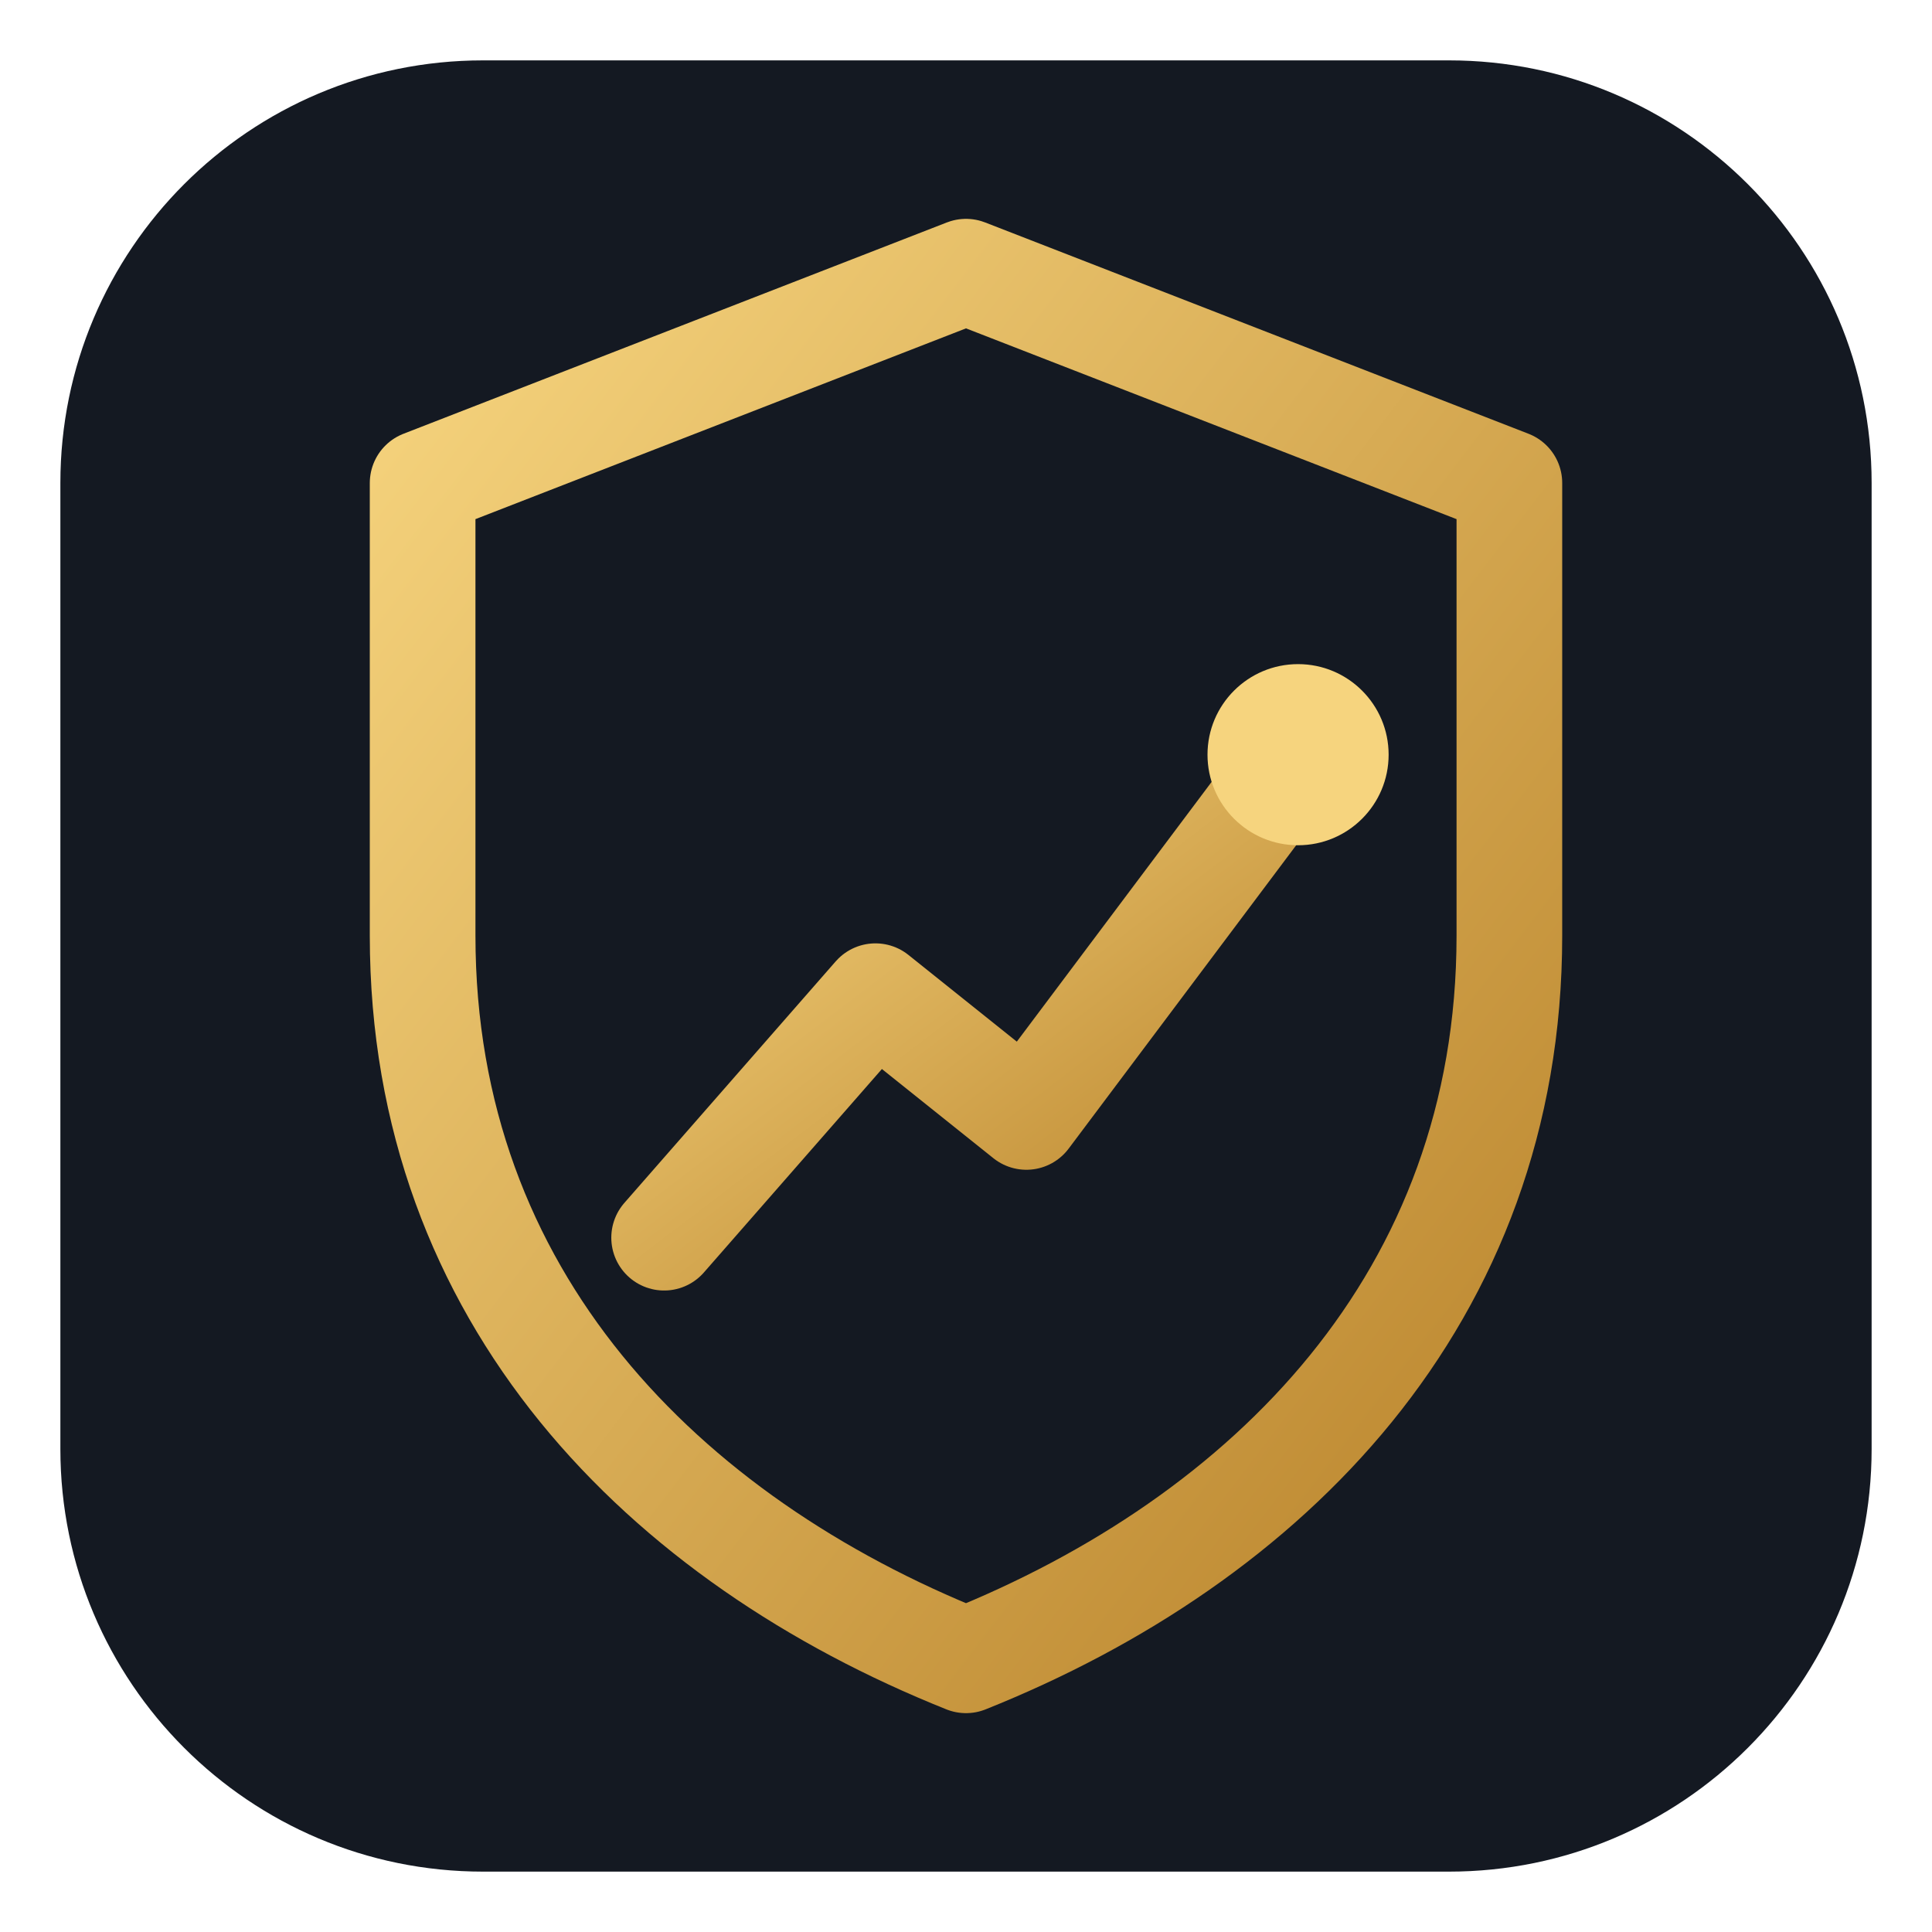
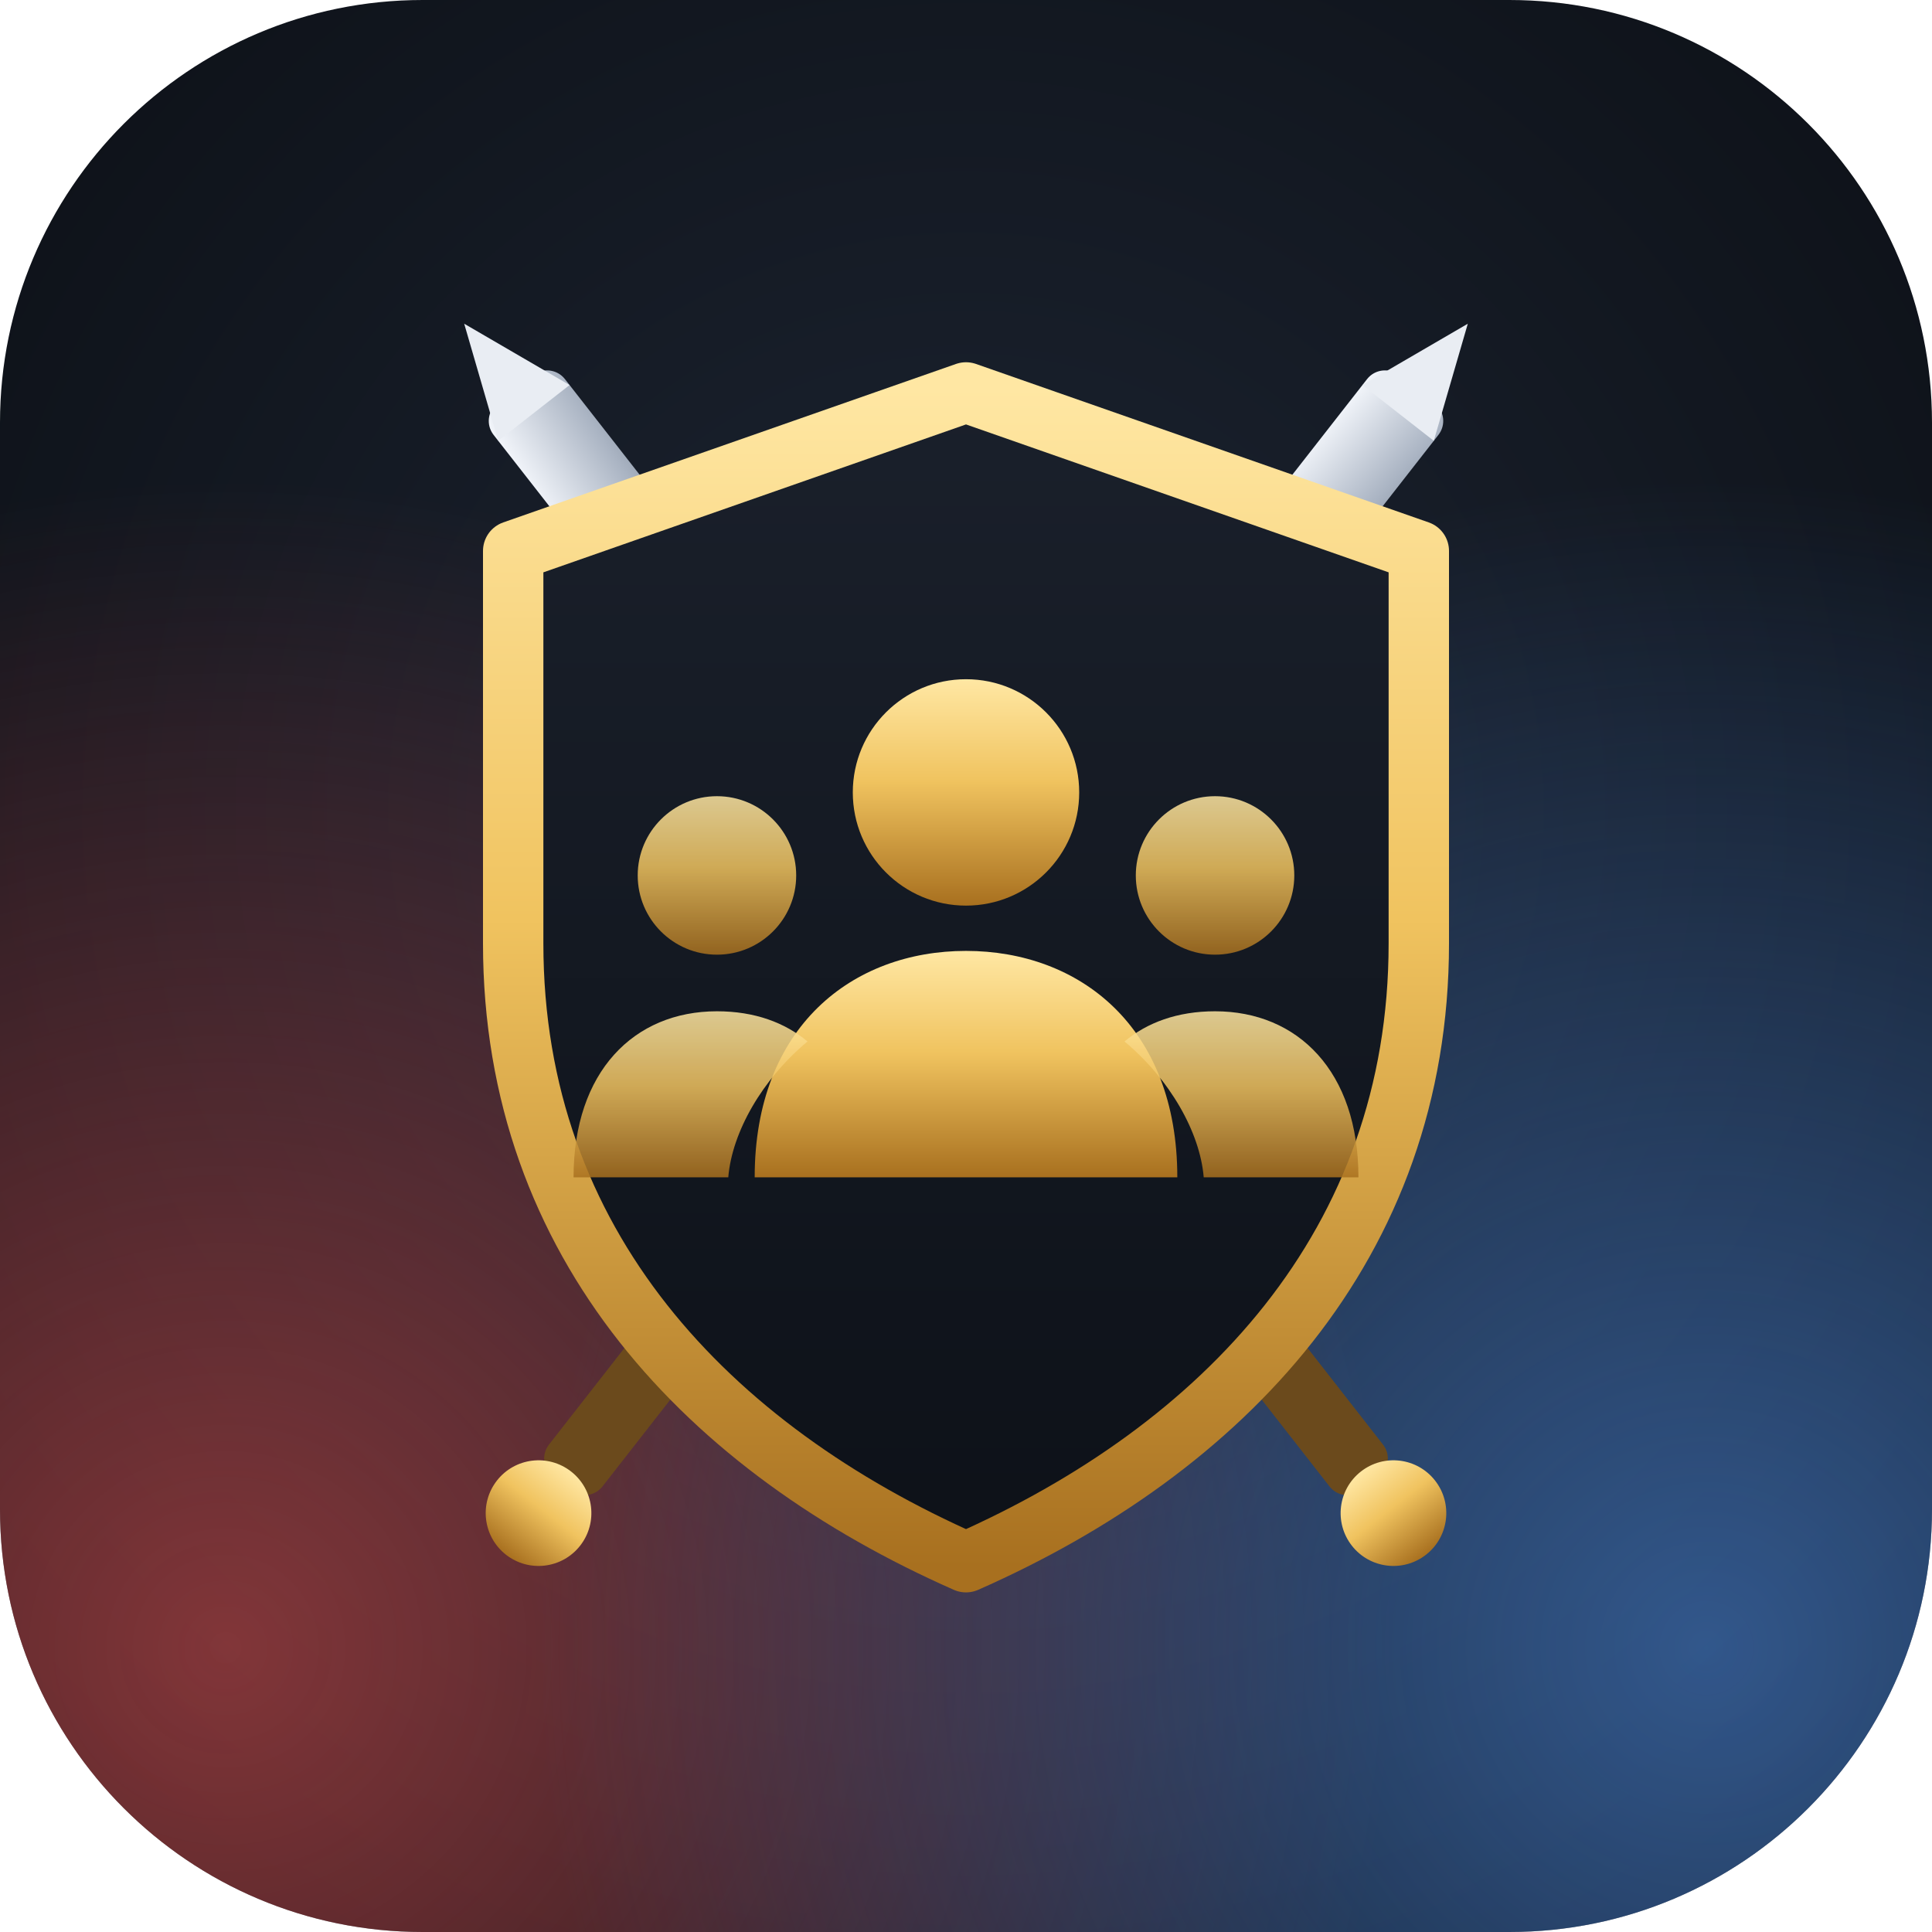
- <svg xmlns="http://www.w3.org/2000/svg" viewBox="0 0 64 64">
+ <svg xmlns="http://www.w3.org/2000/svg" viewBox="0 0 512 512">
  <defs>
-     <linearGradient id="g" x1="0" y1="0" x2="1" y2="1">
-       <stop offset="0" stop-color="#f6d47e" />
-       <stop offset="1" stop-color="#b9832b" />
+     <linearGradient id="gold" x1="0" y1="0" x2="0" y2="1">
+       <stop offset="0" stop-color="#ffe7a3" />
+       <stop offset=".45" stop-color="#f0c35f" />
+       <stop offset="1" stop-color="#a8701f" />
+     </linearGradient>
+     <linearGradient id="steel" x1="0" y1="0" x2="1" y2="1">
+       <stop offset="0" stop-color="#f3f6fb" />
+       <stop offset=".5" stop-color="#aab4c3" />
+       <stop offset="1" stop-color="#5d6878" />
+     </linearGradient>
+     <radialGradient id="bg" cx=".5" cy=".42" r=".75">
+       <stop offset="0" stop-color="#1d2533" />
+       <stop offset="1" stop-color="#0a0d12" />
+     </radialGradient>
+     <radialGradient id="red" cx=".12" cy=".85" r=".6">
+       <stop offset="0" stop-color="#e05252" stop-opacity=".55" />
+       <stop offset="1" stop-color="#e05252" stop-opacity="0" />
+     </radialGradient>
+     <radialGradient id="blue" cx=".88" cy=".85" r=".6">
+       <stop offset="0" stop-color="#4f8fe8" stop-opacity=".55" />
+       <stop offset="1" stop-color="#4f8fe8" stop-opacity="0" />
+     </radialGradient>
+     <linearGradient id="shield" x1="0" y1="0" x2="0" y2="1">
+       <stop offset="0" stop-color="#1a202b" />
+       <stop offset="1" stop-color="#0d1118" />
    </linearGradient>
  </defs>
-   <rect x="2" y="2" width="60" height="60" rx="14" fill="#141922" />
-   <path d="M32 9 L50 16 V31 C50 43 42 51 32 55 C22 51 14 43 14 31 V16 Z" fill="none" stroke="url(#g)" stroke-width="3.5" stroke-linejoin="round" />
-   <path d="M22 41 L29 33 L34 37 L43 25" fill="none" stroke="url(#g)" stroke-width="3.5" stroke-linecap="round" stroke-linejoin="round" />
-   <circle cx="43" cy="25" r="3" fill="#f6d47e" />
+   <rect width="512" height="512" rx="112" fill="url(#bg)" />
+   <rect width="512" height="512" rx="112" fill="url(#red)" />
+   <rect width="512" height="512" rx="112" fill="url(#blue)" />
+   <g stroke-linecap="round">
+     <g transform="rotate(-38 256 256)">
+       <rect x="244" y="62" width="24" height="300" rx="6" fill="url(#steel)" />
+       <path d="M244 70 L256 40 L268 70Z" fill="#e9edf3" />
+       <rect x="206" y="356" width="100" height="18" rx="9" fill="url(#gold)" />
+       <rect x="247" y="372" width="18" height="58" rx="6" fill="#6b4a1c" />
+       <circle cx="256" cy="440" r="14" fill="url(#gold)" />
+     </g>
+     <g transform="rotate(38 256 256)">
+       <rect x="244" y="62" width="24" height="300" rx="6" fill="url(#steel)" />
+       <path d="M244 70 L256 40 L268 70Z" fill="#e9edf3" />
+       <rect x="206" y="356" width="100" height="18" rx="9" fill="url(#gold)" />
+       <rect x="247" y="372" width="18" height="58" rx="6" fill="#6b4a1c" />
+       <circle cx="256" cy="440" r="14" fill="url(#gold)" />
+     </g>
+   </g>
+   <path d="M256 104 L376 146 V250 C376 330 324 384 256 414 C188 384 136 330 136 250 V146 Z" fill="url(#shield)" stroke="url(#gold)" stroke-width="16" stroke-linejoin="round" />
+   <g fill="url(#gold)">
+     <circle cx="256" cy="210" r="30" />
+     <path d="M200 312 C200 272 226 252 256 252 C286 252 312 272 312 312 Z" />
+     <circle cx="190" cy="232" r="21" opacity=".85" />
+     <path d="M152 312 C152 284 168 268 190 268 C200 268 208 271 214 276 C202 286 194 300 193 312 Z" opacity=".85" />
+     <circle cx="322" cy="232" r="21" opacity=".85" />
+     <path d="M360 312 C360 284 344 268 322 268 C312 268 304 271 298 276 C310 286 318 300 319 312 Z" opacity=".85" />
+   </g>
+   <path d="M190 342 H322" stroke="url(#gold)" stroke-width="10" stroke-linecap="round" opacity=".7" />
</svg>
